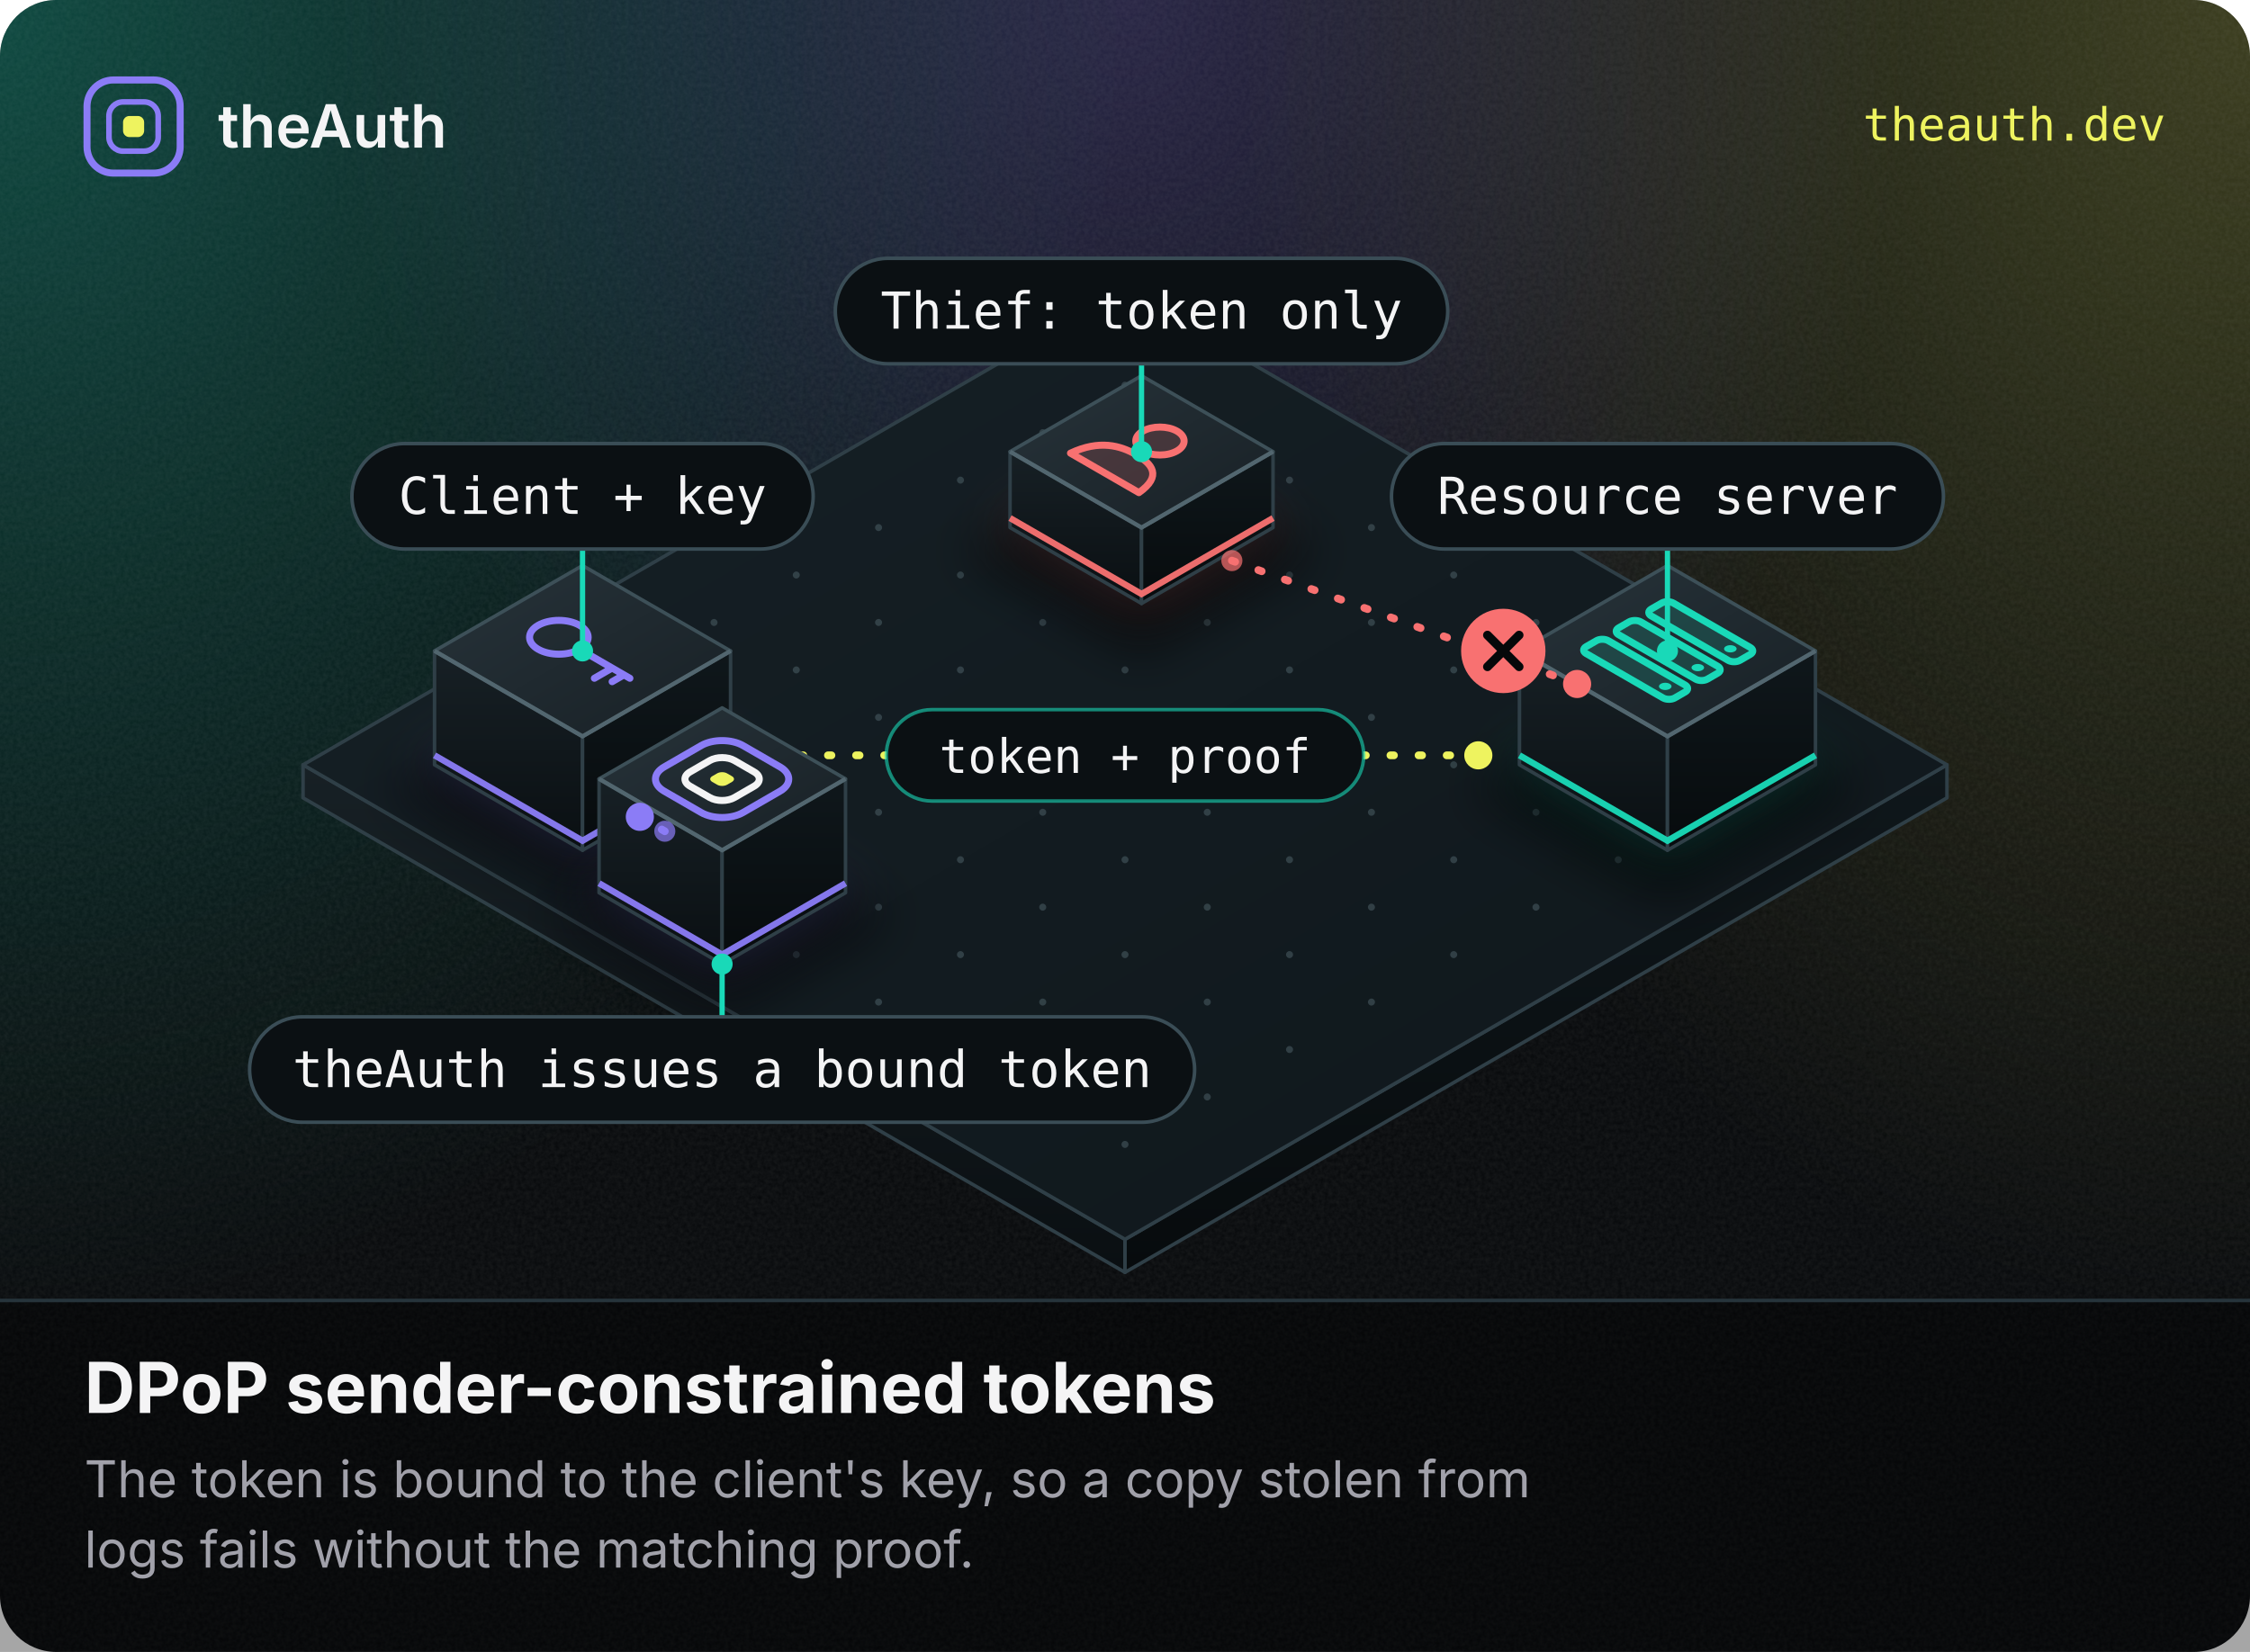
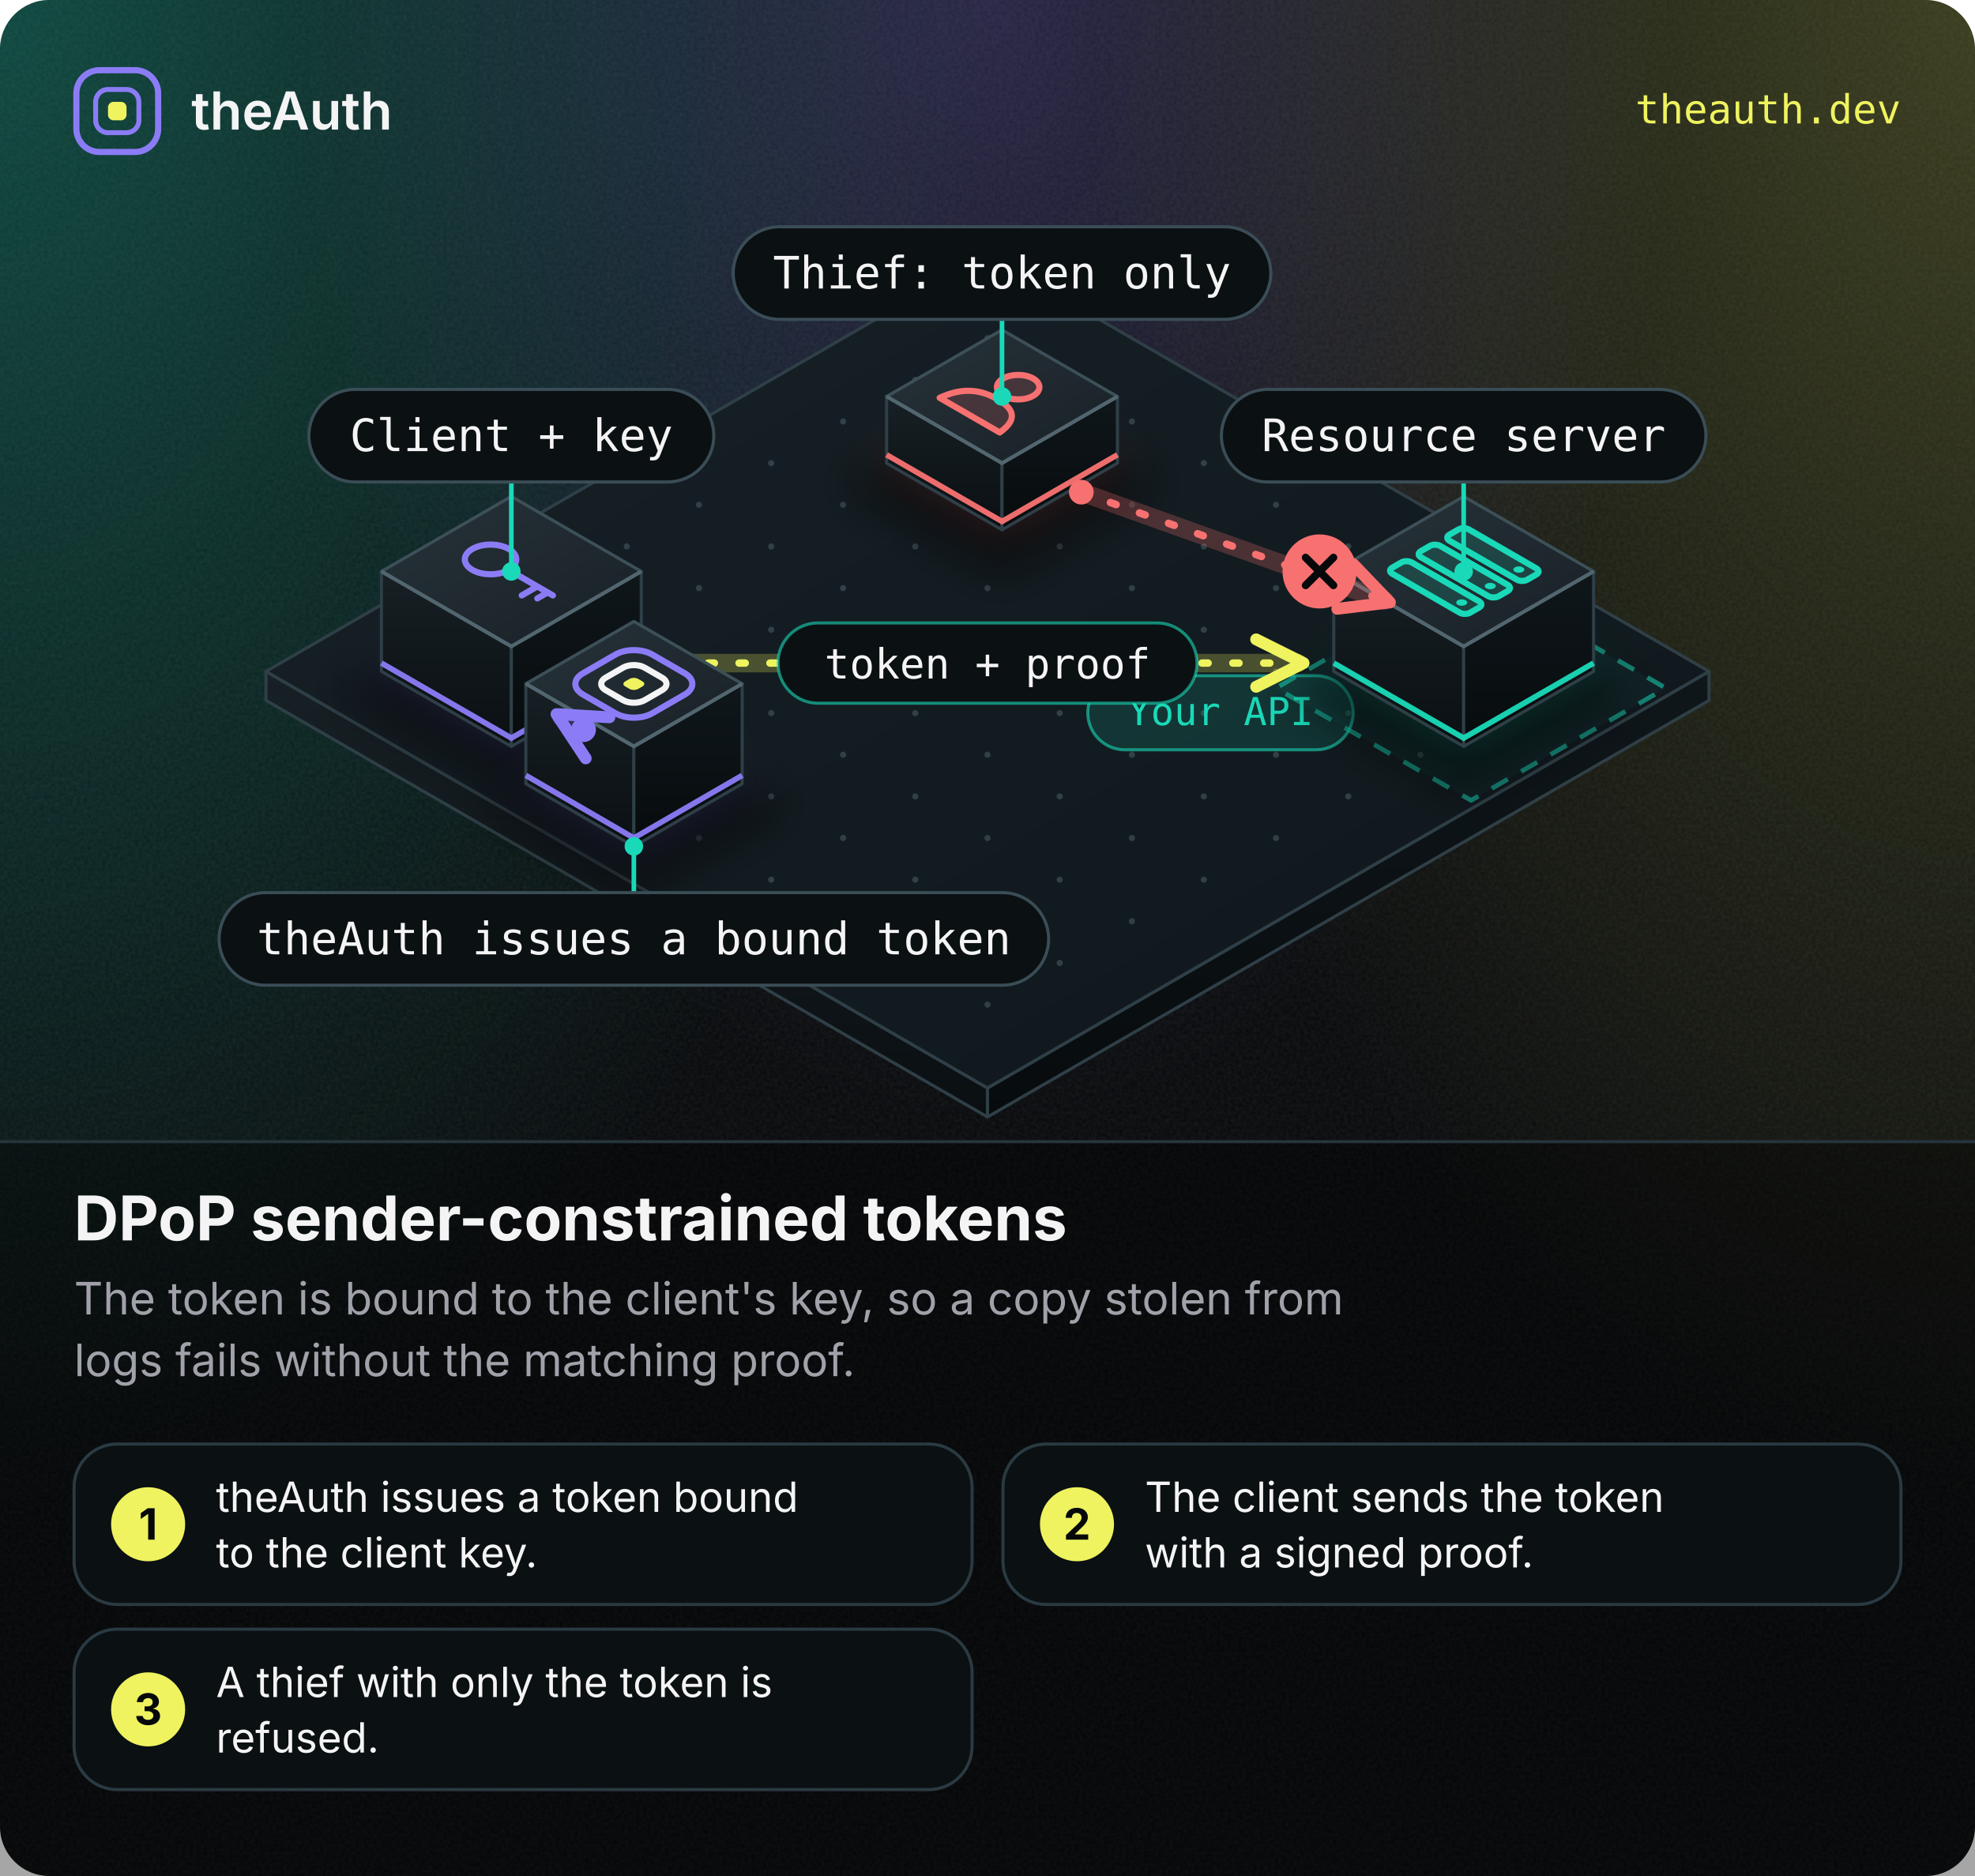
- <svg xmlns="http://www.w3.org/2000/svg" viewBox="0 0 640 470" preserveAspectRatio="xMidYMid meet" role="img" aria-labelledby="t d" font-family="Inter,ui-sans-serif,system-ui,-apple-system,Segoe UI,Roboto,sans-serif">
+ <svg xmlns="http://www.w3.org/2000/svg" viewBox="0 0 640 608" preserveAspectRatio="xMidYMid meet" role="img" aria-labelledby="t d" font-family="Inter,ui-sans-serif,system-ui,-apple-system,Segoe UI,Roboto,sans-serif">
  <defs>
-     <radialGradient id="g1" cx="0" cy="0" r="1" gradientUnits="userSpaceOnUse" gradientTransform="translate(0 0) scale(320 376)">
+     <radialGradient id="g1" cx="0" cy="0" r="1" gradientUnits="userSpaceOnUse" gradientTransform="translate(0 0) scale(320 486.4)">
      <stop stop-color="#19d9b8" stop-opacity=".30" />
      <stop offset="1" stop-color="#19d9b8" stop-opacity="0" />
    </radialGradient>
-     <radialGradient id="g2" cx="0" cy="0" r="1" gradientUnits="userSpaceOnUse" gradientTransform="translate(320 0) scale(224 282)">
+     <radialGradient id="g2" cx="0" cy="0" r="1" gradientUnits="userSpaceOnUse" gradientTransform="translate(320 0) scale(224 364.8)">
      <stop stop-color="#8b7cf6" stop-opacity=".24" />
      <stop offset="1" stop-color="#8b7cf6" stop-opacity="0" />
    </radialGradient>
-     <radialGradient id="g3" cx="0" cy="0" r="1" gradientUnits="userSpaceOnUse" gradientTransform="translate(640 0) scale(288 376)">
+     <radialGradient id="g3" cx="0" cy="0" r="1" gradientUnits="userSpaceOnUse" gradientTransform="translate(640 0) scale(288 486.4)">
      <stop stop-color="#eef35f" stop-opacity=".22" />
      <stop offset="1" stop-color="#eef35f" stop-opacity="0" />
    </radialGradient>
    <linearGradient id="tf" x1="0" y1="0" x2="1" y2="1">
      <stop stop-color="#27333a" />
      <stop offset="1" stop-color="#182025" />
    </linearGradient>
    <linearGradient id="lf" x1="0" y1="0" x2="0" y2="1">
      <stop stop-color="#172025" />
      <stop offset="1" stop-color="#0a0f12" />
    </linearGradient>
    <linearGradient id="rf" x1="0" y1="0" x2="0" y2="1">
      <stop stop-color="#0f171b" />
      <stop offset="1" stop-color="#070b0d" />
    </linearGradient>
    <linearGradient id="pf" x1="0" y1="0" x2="1" y2="1">
      <stop stop-color="#162026" />
      <stop offset="1" stop-color="#0f171b" />
    </linearGradient>
+     <marker id="mt" viewBox="0 0 10 10" refX="8" refY="5" markerWidth="8" markerHeight="8" orient="auto-start-reverse">
+       <path d="M1 1L9 5L1 9" fill="none" stroke="#19d9b8" stroke-width="2" stroke-linecap="round" stroke-linejoin="round" />
+     </marker>
+     <marker id="ml" viewBox="0 0 10 10" refX="8" refY="5" markerWidth="8" markerHeight="8" orient="auto-start-reverse">
+       <path d="M1 1L9 5L1 9" fill="none" stroke="#eef35f" stroke-width="2" stroke-linecap="round" stroke-linejoin="round" />
+     </marker>
+     <marker id="mp" viewBox="0 0 10 10" refX="8" refY="5" markerWidth="8" markerHeight="8" orient="auto-start-reverse">
+       <path d="M1 1L9 5L1 9" fill="none" stroke="#8b7cf6" stroke-width="2" stroke-linecap="round" stroke-linejoin="round" />
+     </marker>
+     <marker id="mr" viewBox="0 0 10 10" refX="8" refY="5" markerWidth="8" markerHeight="8" orient="auto-start-reverse">
+       <path d="M1 1L9 5L1 9" fill="none" stroke="#f87171" stroke-width="2" stroke-linecap="round" stroke-linejoin="round" />
+     </marker>
+     <style>.flow{animation:flow 1.8s linear infinite}@keyframes flow{to{stroke-dashoffset:-20}}@media (prefers-reduced-motion:reduce){.flow{animation:none}}</style>
    <filter id="bl" x="-30%" y="-30%" width="160%" height="160%">
      <feGaussianBlur stdDeviation="7" />
    </filter>
    <filter id="n" x="0" y="0" width="100%" height="100%">
      <feTurbulence type="fractalNoise" baseFrequency=".85" numOctaves="2" seed="11" stitchTiles="stitch" />
      <feColorMatrix values="0 0 0 0 1  0 0 0 0 1  0 0 0 0 1  0 0 0 .7 0" />
    </filter>
  </defs>
-   <rect width="640" height="470" rx="16" fill="#06080a" />
-   <rect width="640" height="470" rx="16" fill="url(#g1)" />
-   <rect width="640" height="470" rx="16" fill="url(#g2)" />
-   <rect width="640" height="470" rx="16" fill="url(#g3)" />
-   <rect width="640" height="470" rx="16" filter="url(#n)" opacity=".10" />
+   <rect width="640" height="608" rx="16" fill="#06080a" />
+   <rect width="640" height="608" rx="16" fill="url(#g1)" />
+   <rect width="640" height="608" rx="16" fill="url(#g2)" />
+   <rect width="640" height="608" rx="16" fill="url(#g3)" />
+   <rect width="640" height="608" rx="16" filter="url(#n)" opacity=".10" />
  <polygon points="86.2,227 320,362 320,352.6 86.2,217.6" fill="url(#lf)" stroke="#2f3f47" stroke-width="1" stroke-linejoin="round" />
  <polygon points="553.8,227 320,362 320,352.6 553.8,217.6" fill="url(#rf)" stroke="#2f3f47" stroke-width="1" stroke-linejoin="round" />
  <polygon points="320,82.6 553.8,217.6 320,352.6 86.2,217.6" fill="url(#pf)" stroke="#2f3f47" stroke-width="1" stroke-linejoin="round" />
  <circle cx="320" cy="109.6" r="1" fill="#46585f" opacity=".6" />
  <circle cx="296.6" cy="123.1" r="1" fill="#46585f" opacity=".6" />
  <circle cx="273.2" cy="136.6" r="1" fill="#46585f" opacity=".6" />
  <circle cx="249.9" cy="150.1" r="1" fill="#46585f" opacity=".6" />
  <circle cx="226.5" cy="163.6" r="1" fill="#46585f" opacity=".6" />
  <circle cx="203.1" cy="177.1" r="1" fill="#46585f" opacity=".6" />
  <circle cx="179.7" cy="190.6" r="1" fill="#46585f" opacity=".6" />
  <circle cx="156.3" cy="204.1" r="1" fill="#46585f" opacity=".6" />
  <circle cx="132.9" cy="217.6" r="1" fill="#46585f" opacity=".6" />
  <circle cx="343.4" cy="123.1" r="1" fill="#46585f" opacity=".6" />
  <circle cx="320" cy="136.6" r="1" fill="#46585f" opacity=".6" />
  <circle cx="296.6" cy="150.1" r="1" fill="#46585f" opacity=".6" />
  <circle cx="273.2" cy="163.6" r="1" fill="#46585f" opacity=".6" />
  <circle cx="249.9" cy="177.1" r="1" fill="#46585f" opacity=".6" />
  <circle cx="226.5" cy="190.6" r="1" fill="#46585f" opacity=".6" />
  <circle cx="203.1" cy="204.1" r="1" fill="#46585f" opacity=".6" />
  <circle cx="179.7" cy="217.6" r="1" fill="#46585f" opacity=".6" />
  <circle cx="156.3" cy="231.1" r="1" fill="#46585f" opacity=".6" />
  <circle cx="366.8" cy="136.6" r="1" fill="#46585f" opacity=".6" />
  <circle cx="343.4" cy="150.1" r="1" fill="#46585f" opacity=".6" />
  <circle cx="320" cy="163.6" r="1" fill="#46585f" opacity=".6" />
  <circle cx="296.6" cy="177.1" r="1" fill="#46585f" opacity=".6" />
  <circle cx="273.2" cy="190.6" r="1" fill="#46585f" opacity=".6" />
  <circle cx="249.9" cy="204.1" r="1" fill="#46585f" opacity=".6" />
  <circle cx="226.5" cy="217.6" r="1" fill="#46585f" opacity=".6" />
  <circle cx="203.1" cy="231.1" r="1" fill="#46585f" opacity=".6" />
  <circle cx="179.7" cy="244.6" r="1" fill="#46585f" opacity=".6" />
  <circle cx="390.1" cy="150.1" r="1" fill="#46585f" opacity=".6" />
  <circle cx="366.8" cy="163.6" r="1" fill="#46585f" opacity=".6" />
  <circle cx="343.4" cy="177.1" r="1" fill="#46585f" opacity=".6" />
  <circle cx="320" cy="190.6" r="1" fill="#46585f" opacity=".6" />
  <circle cx="296.6" cy="204.1" r="1" fill="#46585f" opacity=".6" />
  <circle cx="273.2" cy="217.6" r="1" fill="#46585f" opacity=".6" />
  <circle cx="249.9" cy="231.1" r="1" fill="#46585f" opacity=".6" />
  <circle cx="226.5" cy="244.6" r="1" fill="#46585f" opacity=".6" />
  <circle cx="203.1" cy="258.1" r="1" fill="#46585f" opacity=".6" />
  <circle cx="413.5" cy="163.6" r="1" fill="#46585f" opacity=".6" />
  <circle cx="390.1" cy="177.1" r="1" fill="#46585f" opacity=".6" />
  <circle cx="366.8" cy="190.6" r="1" fill="#46585f" opacity=".6" />
  <circle cx="343.4" cy="204.1" r="1" fill="#46585f" opacity=".6" />
  <circle cx="320" cy="217.6" r="1" fill="#46585f" opacity=".6" />
  <circle cx="296.6" cy="231.1" r="1" fill="#46585f" opacity=".6" />
  <circle cx="273.2" cy="244.6" r="1" fill="#46585f" opacity=".6" />
  <circle cx="249.9" cy="258.1" r="1" fill="#46585f" opacity=".6" />
  <circle cx="226.5" cy="271.6" r="1" fill="#46585f" opacity=".6" />
  <circle cx="436.9" cy="177.1" r="1" fill="#46585f" opacity=".6" />
  <circle cx="413.5" cy="190.6" r="1" fill="#46585f" opacity=".6" />
  <circle cx="390.1" cy="204.1" r="1" fill="#46585f" opacity=".6" />
  <circle cx="366.8" cy="217.6" r="1" fill="#46585f" opacity=".6" />
  <circle cx="343.4" cy="231.1" r="1" fill="#46585f" opacity=".6" />
  <circle cx="320" cy="244.6" r="1" fill="#46585f" opacity=".6" />
  <circle cx="296.6" cy="258.1" r="1" fill="#46585f" opacity=".6" />
  <circle cx="273.2" cy="271.6" r="1" fill="#46585f" opacity=".6" />
  <circle cx="249.9" cy="285.1" r="1" fill="#46585f" opacity=".6" />
  <circle cx="460.3" cy="190.6" r="1" fill="#46585f" opacity=".6" />
  <circle cx="436.9" cy="204.1" r="1" fill="#46585f" opacity=".6" />
  <circle cx="413.5" cy="217.6" r="1" fill="#46585f" opacity=".6" />
  <circle cx="390.1" cy="231.1" r="1" fill="#46585f" opacity=".6" />
  <circle cx="366.8" cy="244.6" r="1" fill="#46585f" opacity=".6" />
  <circle cx="343.4" cy="258.1" r="1" fill="#46585f" opacity=".6" />
  <circle cx="320" cy="271.6" r="1" fill="#46585f" opacity=".6" />
  <circle cx="296.6" cy="285.1" r="1" fill="#46585f" opacity=".6" />
  <circle cx="273.2" cy="298.6" r="1" fill="#46585f" opacity=".6" />
  <circle cx="483.7" cy="204.1" r="1" fill="#46585f" opacity=".6" />
  <circle cx="460.3" cy="217.6" r="1" fill="#46585f" opacity=".6" />
  <circle cx="436.9" cy="231.1" r="1" fill="#46585f" opacity=".6" />
  <circle cx="413.5" cy="244.6" r="1" fill="#46585f" opacity=".6" />
  <circle cx="390.1" cy="258.1" r="1" fill="#46585f" opacity=".6" />
  <circle cx="366.8" cy="271.6" r="1" fill="#46585f" opacity=".6" />
  <circle cx="343.4" cy="285.1" r="1" fill="#46585f" opacity=".6" />
  <circle cx="320" cy="298.6" r="1" fill="#46585f" opacity=".6" />
  <circle cx="296.6" cy="312.1" r="1" fill="#46585f" opacity=".6" />
  <circle cx="507.1" cy="217.6" r="1" fill="#46585f" opacity=".6" />
  <circle cx="483.7" cy="231.1" r="1" fill="#46585f" opacity=".6" />
  <circle cx="460.3" cy="244.6" r="1" fill="#46585f" opacity=".6" />
  <circle cx="436.9" cy="258.1" r="1" fill="#46585f" opacity=".6" />
  <circle cx="413.5" cy="271.6" r="1" fill="#46585f" opacity=".6" />
  <circle cx="390.1" cy="285.1" r="1" fill="#46585f" opacity=".6" />
  <circle cx="366.8" cy="298.6" r="1" fill="#46585f" opacity=".6" />
  <circle cx="343.4" cy="312.1" r="1" fill="#46585f" opacity=".6" />
  <circle cx="320" cy="325.6" r="1" fill="#46585f" opacity=".6" />
+   <polygon points="476.7,186.5 539.8,223 476.7,259.4 413.5,223" fill="#19d9b8" fill-opacity=".05" stroke="#19d9b8" stroke-opacity=".55" stroke-width="1.5" stroke-dasharray="6 5" stroke-linejoin="round" />
+   <rect x="352.5" y="219" width="86" height="24" rx="12" fill="#19d9b8" fill-opacity=".14" stroke="#19d9b8" stroke-opacity=".6" />
+   <text x="395.5" y="235" text-anchor="middle" font-size="12.5" fill="#19d9b8" font-family="ui-monospace,JetBrains Mono,Menlo,Consolas,monospace">Your API</text>
  <polygon points="165.7,192.4 220.9,224.3 165.7,256.2 110.5,224.3" fill="#000" opacity=".6" filter="url(#bl)" />
  <polygon points="165.7,190.6 212.4,217.6 165.7,244.6 118.9,217.6" fill="#8b7cf6" opacity=".16" filter="url(#bl)" />
  <polygon points="123.6,217.6 165.7,241.9 165.7,209.5 123.6,185.2" fill="url(#lf)" stroke="#2f3f47" stroke-width="1" stroke-linejoin="round" />
  <polygon points="207.8,217.6 165.7,241.9 165.7,209.5 207.8,185.2" fill="url(#rf)" stroke="#2f3f47" stroke-width="1" stroke-linejoin="round" />
  <polygon points="165.7,160.9 207.8,185.2 165.7,209.5 123.6,185.2" fill="url(#tf)" stroke="#3d5058" stroke-width="1" stroke-linejoin="round" />
  <polyline points="123.6,185.2 165.7,209.5 207.8,185.2" fill="none" stroke="#52666f" stroke-width="1.2" />
  <polyline points="123.6,214.9 165.7,239.2 207.8,214.9" fill="none" stroke="#8b7cf6" stroke-width="1.8" opacity=".95" />
  <g transform="matrix(42.088 24.3 -42.088 24.3 165.7 160.9)" fill="none" stroke-width="2" stroke-linecap="round" stroke-linejoin="round" style="vector-effect:non-scaling-stroke">
    <circle vector-effect="non-scaling-stroke" cx=".34" cy=".5" r=".14" fill="none" stroke="#8b7cf6" />
    <path vector-effect="non-scaling-stroke" d="M.48 .5H.82M.7 .5V.62M.78 .5V.58" stroke="#8b7cf6" />
  </g>
  <polygon points="474.3,192.4 529.5,224.3 474.3,256.2 419.1,224.3" fill="#000" opacity=".6" filter="url(#bl)" />
  <polygon points="474.3,190.6 521.1,217.6 474.3,244.6 427.6,217.6" fill="#19d9b8" opacity=".16" filter="url(#bl)" />
  <polygon points="432.2,217.6 474.3,241.9 474.3,209.5 432.2,185.2" fill="url(#lf)" stroke="#2f3f47" stroke-width="1" stroke-linejoin="round" />
  <polygon points="516.4,217.6 474.3,241.9 474.3,209.5 516.4,185.2" fill="url(#rf)" stroke="#2f3f47" stroke-width="1" stroke-linejoin="round" />
  <polygon points="474.3,160.9 516.4,185.2 474.3,209.5 432.2,185.2" fill="url(#tf)" stroke="#3d5058" stroke-width="1" stroke-linejoin="round" />
  <polyline points="432.2,185.2 474.3,209.5 516.4,185.2" fill="none" stroke="#52666f" stroke-width="1.2" />
  <polyline points="432.2,214.9 474.3,239.2 516.4,214.9" fill="none" stroke="#19d9b8" stroke-width="1.8" opacity=".95" />
  <g transform="matrix(42.088 24.3 -42.088 24.3 474.3 160.9)" fill="none" stroke-width="2" stroke-linecap="round" stroke-linejoin="round" style="vector-effect:non-scaling-stroke">
    <rect vector-effect="non-scaling-stroke" x=".2" y="0.2" width=".6" height=".15" rx=".04" fill="#19d9b8" fill-opacity=".16" stroke="#19d9b8" />
    <circle vector-effect="non-scaling-stroke" cx=".7" cy="0.275" r=".03" fill="#19d9b8" stroke="none" />
    <rect vector-effect="non-scaling-stroke" x=".2" y="0.42" width=".6" height=".15" rx=".04" fill="#19d9b8" fill-opacity=".16" stroke="#19d9b8" />
    <circle vector-effect="non-scaling-stroke" cx=".7" cy="0.495" r=".03" fill="#19d9b8" stroke="none" />
    <rect vector-effect="non-scaling-stroke" x=".2" y="0.64" width=".6" height=".15" rx=".04" fill="#19d9b8" fill-opacity=".16" stroke="#19d9b8" />
    <circle vector-effect="non-scaling-stroke" cx=".7" cy="0.715" r=".03" fill="#19d9b8" stroke="none" />
  </g>
  <polygon points="324.7,127.6 375.2,156.8 324.7,186 274.2,156.8" fill="#000" opacity=".6" filter="url(#bl)" />
  <polygon points="324.7,125.7 366.8,150.1 324.7,174.4 282.6,150.1" fill="#f87171" opacity=".16" filter="url(#bl)" />
  <polygon points="287.3,150.1 324.7,171.7 324.7,150.1 287.3,128.5" fill="url(#lf)" stroke="#2f3f47" stroke-width="1" stroke-linejoin="round" />
  <polygon points="362.1,150.1 324.7,171.7 324.7,150.1 362.1,128.5" fill="url(#rf)" stroke="#2f3f47" stroke-width="1" stroke-linejoin="round" />
  <polygon points="324.7,106.9 362.1,128.5 324.7,150.1 287.3,128.5" fill="url(#tf)" stroke="#3d5058" stroke-width="1" stroke-linejoin="round" />
  <polyline points="287.3,128.5 324.7,150.1 362.1,128.5" fill="none" stroke="#52666f" stroke-width="1.2" />
  <polyline points="287.3,147.4 324.7,169 362.1,147.4" fill="none" stroke="#f87171" stroke-width="1.8" opacity=".95" />
  <g transform="matrix(37.411 21.6 -37.411 21.6 324.7 106.9)" fill="none" stroke-width="2" stroke-linecap="round" stroke-linejoin="round" style="vector-effect:non-scaling-stroke">
    <circle vector-effect="non-scaling-stroke" cx=".5" cy=".36" r=".13" fill="#f87171" fill-opacity=".18" stroke="#f87171" />
    <path vector-effect="non-scaling-stroke" d="M.24 .78C.26 .58 .38 .54 .5 .54S.74 .58 .76 .78Z" fill="#f87171" fill-opacity=".18" stroke="#f87171" />
  </g>
-   <polyline points="219.5,214.9 420.5,214.9" fill="none" stroke="#eef35f" stroke-width="2.2" stroke-dasharray="1 7" stroke-linecap="round" stroke-linejoin="round" />
-   <circle cx="420.5" cy="214.9" r="4" fill="#eef35f" />
-   <circle cx="219.5" cy="214.9" r="3" fill="#eef35f" opacity=".7" />
-   <polyline points="350.4,159.5 448.6,194.6" fill="none" stroke="#f87171" stroke-width="2.2" stroke-dasharray="1 7" stroke-linecap="round" stroke-linejoin="round" />
-   <circle cx="448.6" cy="194.6" r="4" fill="#f87171" />
-   <circle cx="350.4" cy="159.5" r="3" fill="#f87171" opacity=".7" />
+   <polyline points="219.5,214.9 420.5,214.9" fill="none" stroke="#eef35f" stroke-opacity=".25" stroke-width="6" stroke-linecap="round" stroke-linejoin="round" />
+   <polyline class="flow" points="219.5,214.9 420.5,214.9" fill="none" stroke="#eef35f" stroke-width="2.4" stroke-dasharray="2 8" stroke-linecap="round" stroke-linejoin="round" marker-end="url(#ml)" />
+   <circle cx="219.5" cy="214.9" r="4" fill="#eef35f" />
+   <polyline points="350.4,159.5 448.6,194.6" fill="none" stroke="#f87171" stroke-opacity=".25" stroke-width="6" stroke-linecap="round" stroke-linejoin="round" />
+   <polyline class="flow" points="350.4,159.5 448.6,194.6" fill="none" stroke="#f87171" stroke-width="2.4" stroke-dasharray="2 8" stroke-linecap="round" stroke-linejoin="round" marker-end="url(#mr)" />
+   <circle cx="350.4" cy="159.5" r="4" fill="#f87171" />
  <circle cx="427.6" cy="185.2" r="12" fill="#f87171" />
  <path d="M423.1 180.7L432.1 189.7M432.1 180.7L423.1 189.7" stroke="#06080a" stroke-width="2.5" stroke-linecap="round" />
  <rect x="252.1" y="201.9" width="135.8" height="26" rx="13" fill="#0b1013" stroke="#19d9b8" stroke-opacity=".6" />
  <text x="320" y="219.9" text-anchor="middle" font-size="13.5" fill="#f4f4f5" font-family="ui-monospace,JetBrains Mono,Menlo,Consolas,monospace">token + proof</text>
  <polygon points="205.4,232.9 253.6,260.8 205.4,288.6 157.3,260.8" fill="#000" opacity=".6" filter="url(#bl)" />
  <polygon points="205.4,231.1 245.2,254 205.4,277 165.7,254" fill="#8b7cf6" opacity=".16" filter="url(#bl)" />
  <polygon points="170.4,254 205.4,274.3 205.4,241.9 170.4,221.6" fill="url(#lf)" stroke="#2f3f47" stroke-width="1" stroke-linejoin="round" />
  <polygon points="240.5,254 205.4,274.3 205.4,241.9 240.5,221.6" fill="url(#rf)" stroke="#2f3f47" stroke-width="1" stroke-linejoin="round" />
  <polygon points="205.4,201.4 240.5,221.6 205.4,241.9 170.4,221.6" fill="url(#tf)" stroke="#3d5058" stroke-width="1" stroke-linejoin="round" />
  <polyline points="170.4,221.6 205.4,241.9 240.5,221.6" fill="none" stroke="#52666f" stroke-width="1.2" />
  <polyline points="170.4,251.3 205.4,271.6 240.5,251.3" fill="none" stroke="#8b7cf6" stroke-width="1.8" opacity=".95" />
  <g transform="matrix(35.073 20.25 -35.073 20.25 205.4 201.4)" fill="none" stroke-width="2" stroke-linecap="round" stroke-linejoin="round" style="vector-effect:non-scaling-stroke">
    <rect vector-effect="non-scaling-stroke" x=".18" y=".18" width=".64" height=".64" rx=".17" fill="none" stroke="#8b7cf6" />
    <rect vector-effect="non-scaling-stroke" x=".32" y=".32" width=".36" height=".36" rx=".1" fill="none" stroke="#f4f4f5" />
    <rect vector-effect="non-scaling-stroke" x=".44" y=".44" width=".12" height=".12" rx=".04" fill="#eef35f" stroke="none" />
  </g>
-   <polyline points="189.1,236.5 182,232.4" fill="none" stroke="#8b7cf6" stroke-width="2.2" stroke-dasharray="1 7" stroke-linecap="round" stroke-linejoin="round" />
-   <circle cx="182" cy="232.4" r="4" fill="#8b7cf6" />
-   <circle cx="189.1" cy="236.5" r="3" fill="#8b7cf6" opacity=".7" />
+   <polyline points="189.1,236.5 182,232.4" fill="none" stroke="#8b7cf6" stroke-opacity=".25" stroke-width="6" stroke-linecap="round" stroke-linejoin="round" />
+   <polyline class="flow" points="189.1,236.5 182,232.4" fill="none" stroke="#8b7cf6" stroke-width="2.4" stroke-dasharray="2 8" stroke-linecap="round" stroke-linejoin="round" marker-end="url(#mp)" />
+   <circle cx="189.1" cy="236.5" r="4" fill="#8b7cf6" />
  <line x1="165.7" y1="156.2" x2="165.7" y2="185.2" stroke="#19d9b8" stroke-width="1.5" />
  <circle cx="165.7" cy="185.2" r="3" fill="#19d9b8" />
  <rect x="100.1" y="126.2" width="131.2" height="30" rx="15" fill="#0b1013" stroke="#3a4d56" />
  <text x="165.7" y="146.2" text-anchor="middle" font-size="14.5" fill="#f4f4f5" font-family="ui-monospace,JetBrains Mono,Menlo,Consolas,monospace">Client + key</text>
  <line x1="474.3" y1="156.2" x2="474.3" y2="185.2" stroke="#19d9b8" stroke-width="1.5" />
  <circle cx="474.3" cy="185.2" r="3" fill="#19d9b8" />
  <rect x="395.8" y="126.2" width="157" height="30" rx="15" fill="#0b1013" stroke="#3a4d56" />
  <text x="474.3" y="146.2" text-anchor="middle" font-size="14.5" fill="#f4f4f5" font-family="ui-monospace,JetBrains Mono,Menlo,Consolas,monospace">Resource server</text>
  <line x1="324.7" y1="103.5" x2="324.7" y2="128.5" stroke="#19d9b8" stroke-width="1.5" />
  <circle cx="324.7" cy="128.5" r="3" fill="#19d9b8" />
  <rect x="237.6" y="73.5" width="174.2" height="30" rx="15" fill="#0b1013" stroke="#3a4d56" />
  <text x="324.7" y="93.5" text-anchor="middle" font-size="14.5" fill="#f4f4f5" font-family="ui-monospace,JetBrains Mono,Menlo,Consolas,monospace">Thief: token only</text>
  <line x1="205.4" y1="274.3" x2="205.4" y2="289.3" stroke="#19d9b8" stroke-width="1.5" />
  <circle cx="205.4" cy="274.3" r="3" fill="#19d9b8" />
  <rect x="71" y="289.3" width="268.8" height="30" rx="15" fill="#0b1013" stroke="#3a4d56" />
  <text x="205.4" y="309.3" text-anchor="middle" font-size="14.5" fill="#f4f4f5" font-family="ui-monospace,JetBrains Mono,Menlo,Consolas,monospace">theAuth issues a bound token</text>
  <g transform="translate(24 22)">
    <rect x=".75" y=".75" width="26.5" height="26.5" rx="7.5" fill="none" stroke="#8b7cf6" stroke-width="2" />
    <rect x="7" y="7" width="14" height="14" rx="4" fill="none" stroke="#8b7cf6" stroke-width="1.6" />
    <rect x="11" y="11" width="6" height="6" rx="1.8" fill="#eef35f" />
    <text x="38" y="20" font-size="17" font-weight="600" fill="#f4f4f5">theAuth</text>
  </g>
-   <rect x="0" y="370" width="640" height="100" fill="#000" opacity=".35" />
+   <rect x="0" y="370" width="640" height="238" fill="#000" opacity=".35" />
  <line x1="0" y1="370" x2="640" y2="370" stroke="#26343b" />
  <text x="24" y="402" font-size="20" font-weight="650" fill="#f4f4f5">DPoP sender-constrained tokens</text>
  <text x="24" y="426" font-size="14.5" fill="#a1a1aa">The token is bound to the client's key, so a copy stolen from</text>
  <text x="24" y="446" font-size="14.5" fill="#a1a1aa">logs fails without the matching proof.</text>
+   <rect x="24" y="468" width="291" height="52" rx="14" fill="#0b1013" stroke="#2a3a42" />
+   <circle cx="48" cy="494" r="12" fill="#eef35f" />
+   <text x="48" y="499" text-anchor="middle" font-size="14" font-weight="700" fill="#06080a">1</text>
+   <text x="70" y="490" font-size="13.5" fill="#f4f4f5">theAuth issues a token bound</text>
+   <text x="70" y="508" font-size="13.5" fill="#f4f4f5">to the client key.</text>
+   <rect x="325" y="468" width="291" height="52" rx="14" fill="#0b1013" stroke="#2a3a42" />
+   <circle cx="349" cy="494" r="12" fill="#eef35f" />
+   <text x="349" y="499" text-anchor="middle" font-size="14" font-weight="700" fill="#06080a">2</text>
+   <text x="371" y="490" font-size="13.5" fill="#f4f4f5">The client sends the token</text>
+   <text x="371" y="508" font-size="13.5" fill="#f4f4f5">with a signed proof.</text>
+   <rect x="24" y="528" width="291" height="52" rx="14" fill="#0b1013" stroke="#2a3a42" />
+   <circle cx="48" cy="554" r="12" fill="#eef35f" />
+   <text x="48" y="559" text-anchor="middle" font-size="14" font-weight="700" fill="#06080a">3</text>
+   <text x="70" y="550" font-size="13.5" fill="#f4f4f5">A thief with only the token is</text>
+   <text x="70" y="568" font-size="13.5" fill="#f4f4f5">refused.</text>
  <text x="616" y="40" text-anchor="end" font-size="13" fill="#eef35f" font-family="ui-monospace,JetBrains Mono,Menlo,Consolas,monospace">theauth.dev</text>
</svg>
